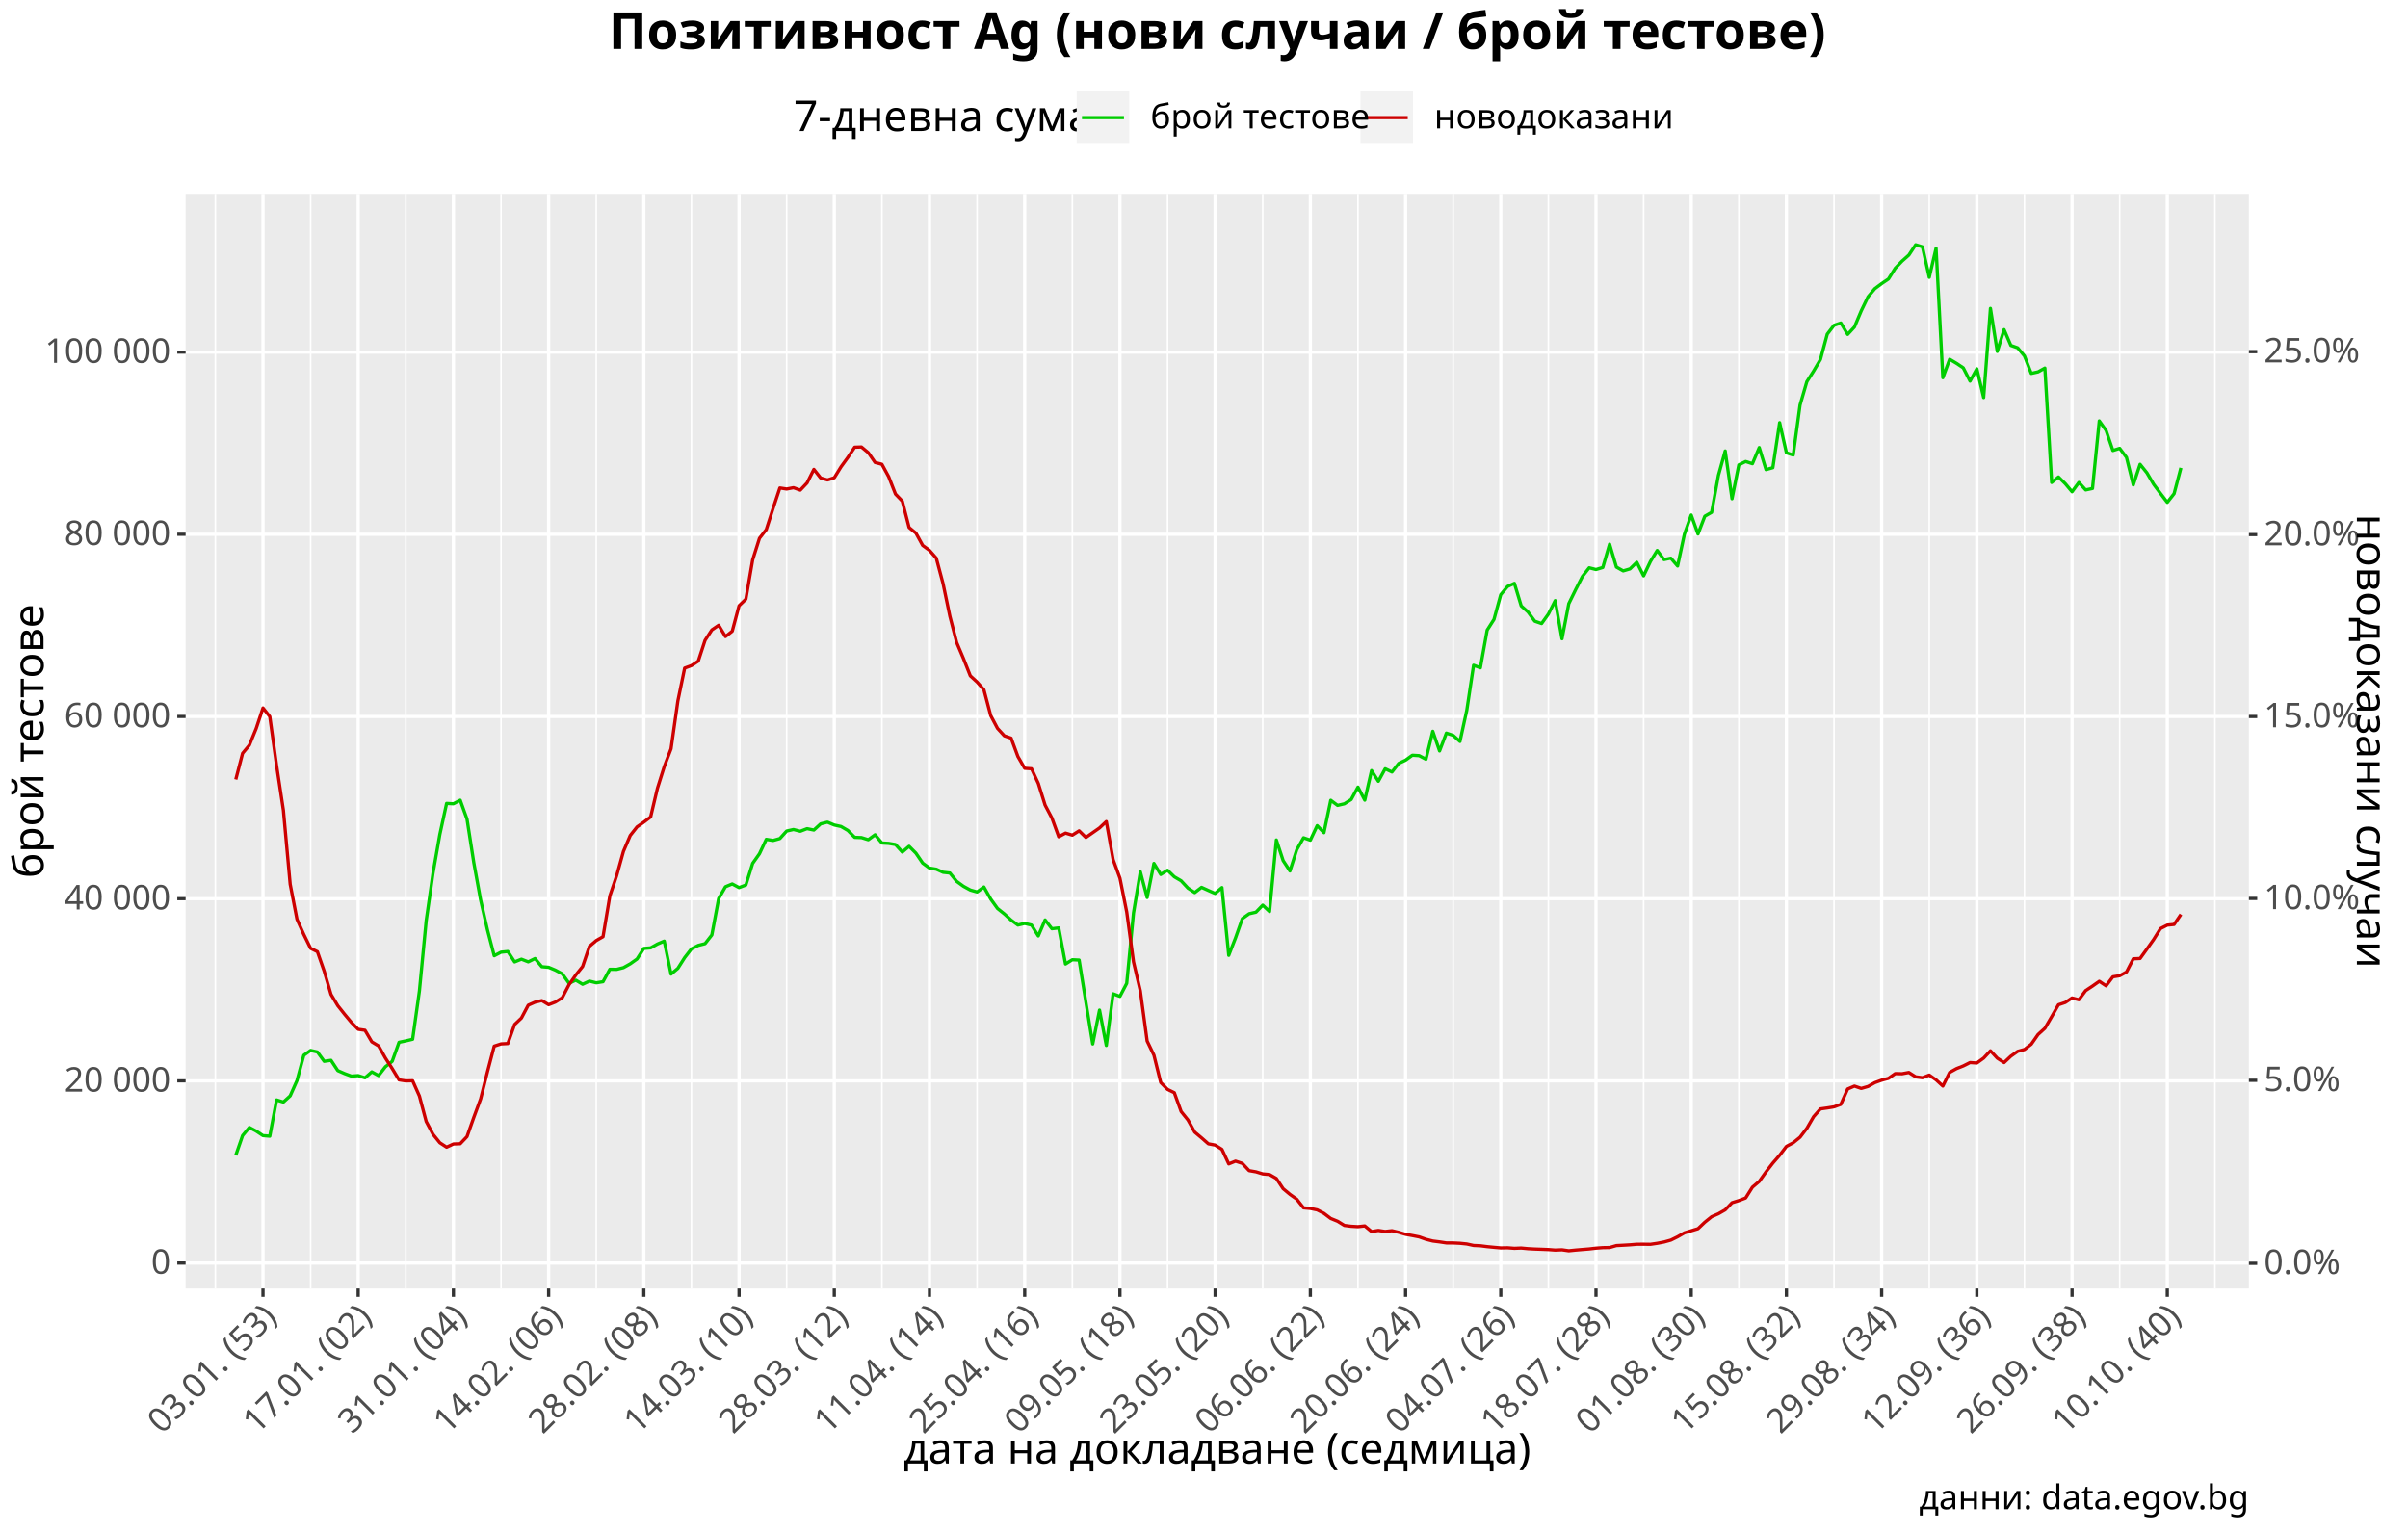
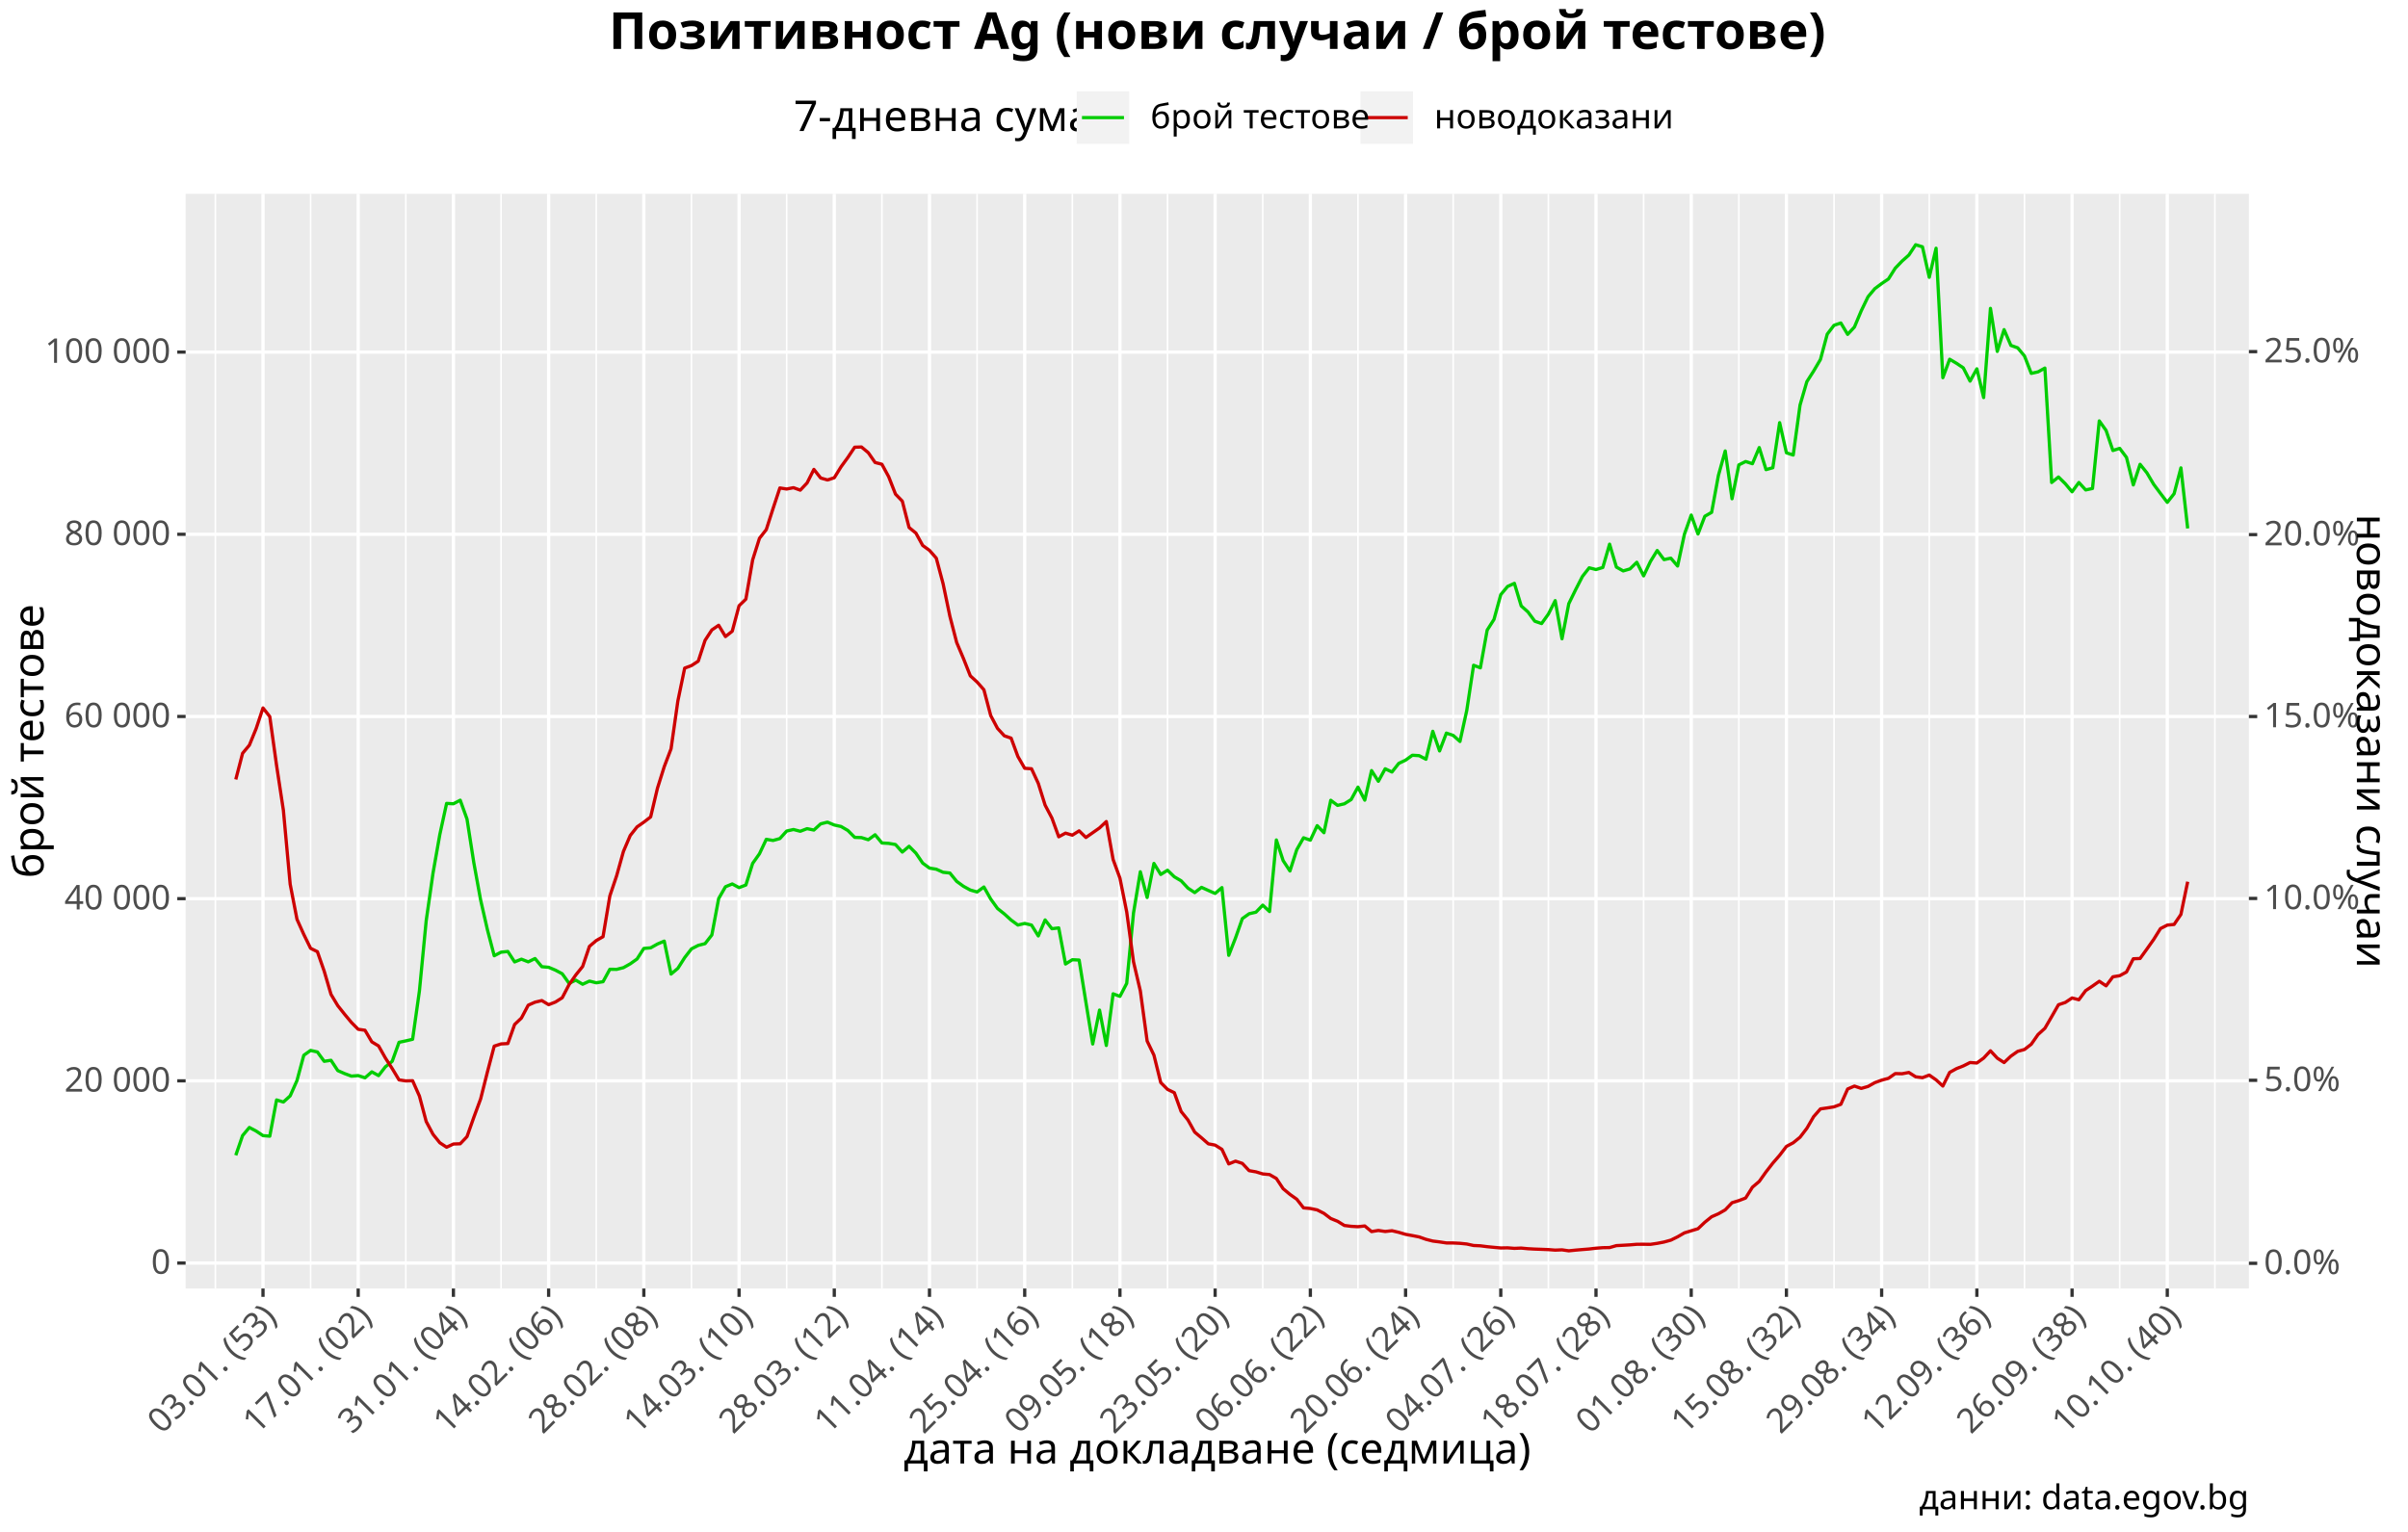
<svg xmlns="http://www.w3.org/2000/svg" class="svglite" viewBox="0 0 792.00 504.00">
  <defs>
    <style type="text/css">
    .svglite line, .svglite polyline, .svglite polygon, .svglite path, .svglite rect, .svglite circle {
      fill: none;
      stroke: #000000;
      stroke-linecap: round;
      stroke-linejoin: round;
      stroke-miterlimit: 10.00;
    }
  </style>
  </defs>
  <rect width="100%" height="100%" style="stroke: none; fill: #FFFFFF;" />
  <defs>
    <clipPath id="cpMC4wMHw3OTIuMDB8MC4wMHw1MDQuMDA=">
      <rect x="0.00" y="0.00" width="792.00" height="504.00" />
    </clipPath>
  </defs>
  <g clip-path="url(#cpMC4wMHw3OTIuMDB8MC4wMHw1MDQuMDA=)">
    <rect x="0.00" y="-0" width="792.00" height="504.00" style="stroke-width: 1.07; stroke: #FFFFFF; fill: #FFFFFF;" />
  </g>
  <defs>
    <clipPath id="cpNjEuMDV8NzM5LjY3fDYzLjc3fDQyMy45Mg==">
      <rect x="61.05" y="63.77" width="678.62" height="360.15" />
    </clipPath>
  </defs>
  <g clip-path="url(#cpNjEuMDV8NzM5LjY3fDYzLjc3fDQyMy45Mg==)">
    <rect x="61.05" y="63.77" width="678.62" height="360.15" style="stroke-width: 1.07; stroke: none; fill: #EBEBEB;" />
    <polyline points="70.84,423.92 70.84,63.77 " style="stroke-width: 0.53; stroke: #FFFFFF; stroke-linecap: butt;" />
    <polyline points="102.16,423.92 102.16,63.77 " style="stroke-width: 0.53; stroke: #FFFFFF; stroke-linecap: butt;" />
    <polyline points="133.47,423.92 133.47,63.77 " style="stroke-width: 0.53; stroke: #FFFFFF; stroke-linecap: butt;" />
    <polyline points="164.79,423.92 164.79,63.77 " style="stroke-width: 0.53; stroke: #FFFFFF; stroke-linecap: butt;" />
    <polyline points="196.11,423.92 196.11,63.77 " style="stroke-width: 0.53; stroke: #FFFFFF; stroke-linecap: butt;" />
    <polyline points="227.42,423.92 227.42,63.77 " style="stroke-width: 0.53; stroke: #FFFFFF; stroke-linecap: butt;" />
    <polyline points="258.74,423.92 258.74,63.77 " style="stroke-width: 0.53; stroke: #FFFFFF; stroke-linecap: butt;" />
    <polyline points="290.06,423.92 290.06,63.77 " style="stroke-width: 0.53; stroke: #FFFFFF; stroke-linecap: butt;" />
    <polyline points="321.37,423.92 321.37,63.77 " style="stroke-width: 0.53; stroke: #FFFFFF; stroke-linecap: butt;" />
    <polyline points="352.69,423.92 352.69,63.77 " style="stroke-width: 0.53; stroke: #FFFFFF; stroke-linecap: butt;" />
    <polyline points="384.01,423.92 384.01,63.77 " style="stroke-width: 0.53; stroke: #FFFFFF; stroke-linecap: butt;" />
    <polyline points="415.32,423.92 415.32,63.77 " style="stroke-width: 0.53; stroke: #FFFFFF; stroke-linecap: butt;" />
    <polyline points="446.64,423.92 446.64,63.77 " style="stroke-width: 0.53; stroke: #FFFFFF; stroke-linecap: butt;" />
    <polyline points="477.96,423.92 477.96,63.77 " style="stroke-width: 0.53; stroke: #FFFFFF; stroke-linecap: butt;" />
    <polyline points="509.27,423.92 509.27,63.77 " style="stroke-width: 0.53; stroke: #FFFFFF; stroke-linecap: butt;" />
    <polyline points="540.59,423.92 540.59,63.77 " style="stroke-width: 0.53; stroke: #FFFFFF; stroke-linecap: butt;" />
    <polyline points="571.91,423.92 571.91,63.77 " style="stroke-width: 0.53; stroke: #FFFFFF; stroke-linecap: butt;" />
    <polyline points="603.22,423.92 603.22,63.77 " style="stroke-width: 0.53; stroke: #FFFFFF; stroke-linecap: butt;" />
    <polyline points="634.54,423.92 634.54,63.77 " style="stroke-width: 0.53; stroke: #FFFFFF; stroke-linecap: butt;" />
    <polyline points="665.86,423.92 665.86,63.77 " style="stroke-width: 0.53; stroke: #FFFFFF; stroke-linecap: butt;" />
    <polyline points="697.17,423.92 697.17,63.77 " style="stroke-width: 0.53; stroke: #FFFFFF; stroke-linecap: butt;" />
    <polyline points="728.49,423.92 728.49,63.77 " style="stroke-width: 0.53; stroke: #FFFFFF; stroke-linecap: butt;" />
    <polyline points="61.05,415.54 739.67,415.54 " style="stroke-width: 1.07; stroke: #FFFFFF; stroke-linecap: butt;" />
    <polyline points="61.05,355.60 739.67,355.60 " style="stroke-width: 1.07; stroke: #FFFFFF; stroke-linecap: butt;" />
    <polyline points="61.05,295.66 739.67,295.66 " style="stroke-width: 1.07; stroke: #FFFFFF; stroke-linecap: butt;" />
    <polyline points="61.05,235.72 739.67,235.72 " style="stroke-width: 1.07; stroke: #FFFFFF; stroke-linecap: butt;" />
    <polyline points="61.05,175.78 739.67,175.78 " style="stroke-width: 1.07; stroke: #FFFFFF; stroke-linecap: butt;" />
    <polyline points="61.05,115.84 739.67,115.84 " style="stroke-width: 1.07; stroke: #FFFFFF; stroke-linecap: butt;" />
    <polyline points="86.50,423.92 86.50,63.77 " style="stroke-width: 1.07; stroke: #FFFFFF; stroke-linecap: butt;" />
    <polyline points="117.81,423.92 117.81,63.77 " style="stroke-width: 1.07; stroke: #FFFFFF; stroke-linecap: butt;" />
    <polyline points="149.13,423.92 149.13,63.77 " style="stroke-width: 1.07; stroke: #FFFFFF; stroke-linecap: butt;" />
    <polyline points="180.45,423.92 180.45,63.77 " style="stroke-width: 1.07; stroke: #FFFFFF; stroke-linecap: butt;" />
    <polyline points="211.76,423.92 211.76,63.77 " style="stroke-width: 1.07; stroke: #FFFFFF; stroke-linecap: butt;" />
    <polyline points="243.08,423.92 243.08,63.77 " style="stroke-width: 1.07; stroke: #FFFFFF; stroke-linecap: butt;" />
    <polyline points="274.40,423.92 274.40,63.77 " style="stroke-width: 1.07; stroke: #FFFFFF; stroke-linecap: butt;" />
    <polyline points="305.71,423.92 305.71,63.77 " style="stroke-width: 1.07; stroke: #FFFFFF; stroke-linecap: butt;" />
    <polyline points="337.03,423.92 337.03,63.77 " style="stroke-width: 1.07; stroke: #FFFFFF; stroke-linecap: butt;" />
    <polyline points="368.35,423.92 368.35,63.77 " style="stroke-width: 1.07; stroke: #FFFFFF; stroke-linecap: butt;" />
    <polyline points="399.66,423.92 399.66,63.77 " style="stroke-width: 1.07; stroke: #FFFFFF; stroke-linecap: butt;" />
    <polyline points="430.98,423.92 430.98,63.77 " style="stroke-width: 1.07; stroke: #FFFFFF; stroke-linecap: butt;" />
    <polyline points="462.30,423.92 462.30,63.77 " style="stroke-width: 1.07; stroke: #FFFFFF; stroke-linecap: butt;" />
    <polyline points="493.61,423.92 493.61,63.77 " style="stroke-width: 1.07; stroke: #FFFFFF; stroke-linecap: butt;" />
    <polyline points="524.93,423.92 524.93,63.77 " style="stroke-width: 1.07; stroke: #FFFFFF; stroke-linecap: butt;" />
    <polyline points="556.25,423.92 556.25,63.77 " style="stroke-width: 1.07; stroke: #FFFFFF; stroke-linecap: butt;" />
    <polyline points="587.56,423.92 587.56,63.77 " style="stroke-width: 1.07; stroke: #FFFFFF; stroke-linecap: butt;" />
    <polyline points="618.88,423.92 618.88,63.77 " style="stroke-width: 1.07; stroke: #FFFFFF; stroke-linecap: butt;" />
    <polyline points="650.20,423.92 650.20,63.77 " style="stroke-width: 1.07; stroke: #FFFFFF; stroke-linecap: butt;" />
    <polyline points="681.51,423.92 681.51,63.77 " style="stroke-width: 1.07; stroke: #FFFFFF; stroke-linecap: butt;" />
    <polyline points="712.83,423.92 712.83,63.77 " style="stroke-width: 1.07; stroke: #FFFFFF; stroke-linecap: butt;" />
-     <polyline points="77.55,380.09 79.79,373.60 82.02,370.94 84.26,372.13 86.50,373.62 88.73,373.80 90.97,361.88 93.21,362.57 95.44,360.54 97.68,355.50 99.92,347.18 102.16,345.59 104.39,346.10 106.63,349.17 108.87,348.84 111.10,352.23 113.34,353.21 115.58,354.04 117.81,353.87 120.05,354.60 122.29,352.64 124.52,353.87 126.76,350.98 129.00,349.17 131.24,342.92 133.47,342.45 135.71,341.92 137.95,326.00 140.18,302.88 142.42,287.26 144.66,274.55 146.89,264.32 149.13,264.44 151.37,263.27 153.60,269.47 155.84,283.83 158.08,296.10 160.32,305.90 162.55,314.44 164.79,313.27 167.03,313.04 169.26,316.47 171.50,315.57 173.74,316.45 175.97,315.36 178.21,318.05 180.45,318.24 182.68,319.18 184.92,320.37 187.16,323.51 189.39,322.48 191.63,323.82 193.87,322.78 196.11,323.34 198.34,322.98 200.58,318.89 202.82,318.92 205.05,318.36 207.29,317.10 209.53,315.51 211.76,312.03 214.00,311.84 216.24,310.58 218.47,309.63 220.71,320.47 222.95,318.59 225.19,315.06 227.42,312.18 229.66,311.03 231.90,310.46 234.13,307.60 236.37,295.63 238.61,291.74 240.84,290.82 243.08,292.03 245.32,291.17 247.55,284.06 249.79,280.89 252.03,276.14 254.27,276.51 256.50,275.89 258.74,273.41 260.98,272.91 263.21,273.49 265.45,272.63 267.69,273.09 269.92,271.05 272.16,270.49 274.40,271.43 276.63,271.92 278.87,273.23 281.11,275.49 283.34,275.57 285.58,276.27 287.82,274.64 290.06,277.34 292.29,277.47 294.53,277.85 296.77,280.33 299.00,278.43 301.24,280.68 303.48,283.96 305.71,285.60 307.95,285.97 310.19,286.98 312.42,287.22 314.66,289.97 316.90,291.60 319.14,292.82 321.37,293.46 323.61,291.82 325.85,295.78 328.08,298.88 330.32,300.67 332.56,302.70 334.79,304.34 337.03,303.81 339.27,304.35 341.50,307.92 343.74,302.66 345.98,305.55 348.22,305.28 350.45,317.16 352.69,315.75 354.93,315.86 357.16,329.73 359.40,343.47 361.64,332.32 363.87,343.96 366.11,326.96 368.35,327.81 370.58,323.53 372.82,300.34 375.06,286.81 377.30,295.27 379.53,284.07 381.77,287.70 384.01,286.31 386.24,288.47 388.48,289.78 390.72,292.19 392.95,293.66 395.19,291.94 397.43,292.96 399.66,293.95 401.90,292.02 404.14,314.30 406.37,308.58 408.61,302.22 410.85,300.62 413.09,300.11 415.32,297.79 417.56,299.90 419.80,276.35 422.03,283.14 424.27,286.55 426.51,279.55 428.74,275.63 430.98,276.42 433.22,271.64 435.45,273.96 437.69,263.29 439.93,264.97 442.17,264.45 444.40,263.05 446.64,258.96 448.88,263.25 451.11,253.52 453.35,257.04 455.59,252.93 457.82,253.99 460.06,251.15 462.30,250.09 464.53,248.47 466.77,248.61 469.01,249.79 471.25,240.60 473.48,247.06 475.72,241.19 477.96,241.95 480.19,243.94 482.43,233.70 484.67,218.87 486.90,219.72 489.14,207.30 491.38,203.79 493.61,195.63 495.85,192.95 498.09,191.92 500.33,199.34 502.56,201.34 504.80,204.38 507.04,205.15 509.27,202.03 511.51,197.61 513.75,210.16 515.98,198.61 518.22,194.03 520.46,189.66 522.69,186.81 524.93,187.38 527.17,186.70 529.40,179.03 531.64,186.57 533.88,187.83 536.12,187.17 538.35,184.99 540.59,189.46 542.83,184.74 545.06,181.11 547.30,184.11 549.54,183.64 551.77,186.22 554.01,175.76 556.25,169.45 558.48,175.69 560.72,169.85 562.96,168.57 565.20,156.39 567.43,148.37 569.67,164.09 571.91,152.95 574.14,151.84 576.38,152.56 578.62,147.25 580.85,154.51 583.09,153.88 585.33,139.06 587.56,148.97 589.80,149.71 592.04,133.27 594.28,125.57 596.51,122.08 598.75,118.27 600.99,109.93 603.22,107.02 605.46,106.26 607.70,110.01 609.93,107.59 612.17,102.26 614.41,97.62 616.64,94.97 618.88,93.30 621.12,91.78 623.35,88.24 625.59,85.91 627.83,83.92 630.07,80.52 632.30,81.20 634.54,91.23 636.78,81.67 639.01,124.26 641.25,118.19 643.49,119.52 645.72,121.01 647.96,125.39 650.20,121.34 652.43,130.80 654.67,101.46 656.91,115.62 659.15,108.45 661.38,113.64 663.62,114.43 665.86,117.12 668.09,122.84 670.33,122.34 672.57,121.10 674.80,158.74 677.04,156.93 679.28,159.14 681.51,161.80 683.75,158.74 685.99,161.19 688.23,160.71 690.46,138.48 692.70,141.62 694.94,148.22 697.17,147.51 699.41,150.49 701.65,159.54 703.88,152.76 706.12,155.56 708.36,159.35 710.59,162.34 712.83,165.28 715.07,162.43 717.31,153.93 " style="stroke-width: 1.07; stroke: #00CD00; stroke-linecap: butt;" />
-     <polyline points="77.55,256.44 79.79,247.83 82.02,245.16 84.26,239.67 86.50,232.92 88.73,235.75 90.97,251.85 93.21,266.60 95.44,290.91 97.68,302.45 99.92,307.43 102.16,312.00 104.39,313.10 106.63,319.52 108.87,327.15 111.10,330.87 113.34,333.69 115.58,336.38 117.81,338.64 120.05,338.96 122.29,342.77 124.52,344.12 126.76,348.09 129.00,351.56 131.24,355.28 133.47,355.62 135.71,355.56 137.95,360.61 140.18,368.98 142.42,373.19 144.66,375.97 146.89,377.43 149.13,376.38 151.37,376.30 153.60,373.95 155.84,367.61 158.08,361.55 160.32,352.66 162.55,344.18 164.79,343.45 167.03,343.33 169.26,337.06 171.50,334.93 173.74,330.70 175.97,329.72 178.21,329.19 180.45,330.54 182.68,329.67 184.92,328.26 187.16,323.96 189.39,320.76 191.63,317.97 193.87,311.35 196.11,309.44 198.34,308.17 200.58,294.76 202.82,288.11 205.05,280.12 207.29,274.88 209.53,272.05 211.76,270.49 214.00,268.77 216.24,259.32 218.47,252.24 220.71,246.36 222.95,230.63 225.19,219.81 227.42,218.98 229.66,217.52 231.90,210.67 234.13,207.25 236.37,205.72 238.61,209.43 240.84,207.67 243.08,199.29 245.32,197.12 247.55,184.21 249.79,177.11 252.03,174.24 254.27,167.28 256.50,160.54 258.74,160.89 260.98,160.45 263.21,161.26 265.45,158.89 267.69,154.43 269.92,157.26 272.16,157.91 274.40,157.18 276.63,153.57 278.87,150.49 281.11,147.13 283.34,147.06 285.58,148.93 287.82,152.16 290.06,152.74 292.29,156.84 294.53,162.56 296.77,164.88 299.00,173.55 301.24,175.38 303.48,179.46 305.71,181.07 307.95,183.63 310.19,192.06 312.42,202.75 314.66,211.40 316.90,216.69 319.14,222.35 321.37,224.39 323.61,226.93 325.85,235.42 328.08,239.63 330.32,242.08 332.56,242.85 334.79,248.89 337.03,252.77 339.27,252.92 341.50,257.74 343.74,264.89 345.98,269.14 348.22,275.30 350.45,274.10 352.69,274.77 354.93,273.35 357.16,275.53 359.40,273.96 361.64,272.39 363.87,270.29 366.11,282.78 368.35,288.91 370.58,300.04 372.82,316.46 375.06,326.01 377.30,342.50 379.53,347.14 381.77,356.16 384.01,358.41 386.24,359.50 388.48,365.69 390.72,368.47 392.95,372.47 395.19,374.35 397.43,376.32 399.66,376.74 401.90,378.14 404.14,382.93 406.37,382.02 408.61,382.76 410.85,385.15 413.09,385.54 415.32,386.22 417.56,386.43 419.80,387.72 422.03,391.09 424.27,392.95 426.51,394.54 428.74,397.39 430.98,397.59 433.22,398.06 435.45,399.20 437.69,400.89 439.93,401.80 442.17,403.18 444.40,403.46 446.64,403.59 448.88,403.34 451.11,405.19 453.35,404.82 455.59,405.16 457.82,404.91 460.06,405.44 462.30,406.10 464.53,406.51 466.77,406.95 469.01,407.74 471.25,408.31 473.48,408.59 475.72,408.93 477.96,408.94 480.19,409.05 482.43,409.28 484.67,409.77 486.90,409.87 489.14,410.16 491.38,410.38 493.61,410.58 495.85,410.54 498.09,410.71 500.33,410.62 502.56,410.83 504.80,410.95 507.04,411.03 509.27,411.12 511.51,411.29 513.75,411.20 515.98,411.52 518.22,411.29 520.46,411.10 522.69,410.92 524.93,410.66 527.17,410.49 529.40,410.45 531.64,409.81 533.88,409.69 536.12,409.56 538.35,409.37 540.59,409.36 542.83,409.39 545.06,409.06 547.30,408.63 549.54,408.01 551.77,406.91 554.01,405.62 556.25,404.93 558.48,404.25 560.72,402.12 562.96,400.31 565.20,399.33 567.43,398.05 569.67,395.70 571.91,395.00 574.14,394.15 576.38,390.59 578.62,388.69 580.85,385.55 583.09,382.67 585.33,380.09 587.56,377.17 589.80,375.97 592.04,374.15 594.28,371.22 596.51,367.38 598.75,364.83 600.99,364.51 603.22,364.15 605.46,363.32 607.70,358.28 609.93,357.32 612.17,358.09 614.41,357.44 616.64,356.19 618.88,355.37 621.12,354.77 623.35,353.21 625.59,353.26 627.83,352.84 630.07,354.27 632.30,354.56 634.54,353.70 636.78,355.27 639.01,357.31 641.25,352.82 643.49,351.58 645.72,350.70 647.96,349.57 650.20,349.73 652.43,348.11 654.67,345.71 656.91,348.13 659.15,349.58 661.38,347.48 663.62,345.90 665.86,345.28 668.09,343.55 670.33,340.35 672.57,338.31 674.80,334.48 677.04,330.56 679.28,329.81 681.51,328.33 683.75,328.91 685.99,325.90 688.23,324.42 690.46,322.84 692.70,324.34 694.94,321.37 697.17,321.01 699.41,319.79 701.65,315.44 703.88,315.34 706.12,312.24 708.36,309.07 710.59,305.50 712.83,304.36 715.07,304.14 717.31,300.85 " style="stroke-width: 1.07; stroke: #CD0000; stroke-linecap: butt;" />
+     <polyline points="77.55,380.09 79.79,373.60 82.02,370.94 84.26,372.13 86.50,373.62 88.73,373.80 90.97,361.88 93.21,362.57 95.44,360.54 97.68,355.50 99.92,347.18 102.16,345.59 104.39,346.10 106.63,349.17 108.87,348.84 111.10,352.23 113.34,353.21 115.58,354.04 117.81,353.87 120.05,354.60 122.29,352.64 124.52,353.87 126.76,350.98 129.00,349.17 131.24,342.92 133.47,342.45 135.71,341.92 137.95,326.00 140.18,302.88 142.42,287.26 144.66,274.55 146.89,264.32 149.13,264.44 151.37,263.27 153.60,269.47 155.84,283.83 158.08,296.10 160.32,305.90 162.55,314.44 164.79,313.27 167.03,313.04 169.26,316.47 171.50,315.57 173.74,316.45 175.97,315.36 178.21,318.05 180.45,318.24 182.68,319.18 184.92,320.37 187.16,323.51 189.39,322.48 191.63,323.82 193.87,322.78 196.11,323.34 198.34,322.98 200.58,318.89 202.82,318.92 205.05,318.36 207.29,317.10 209.53,315.51 211.76,312.03 214.00,311.84 216.24,310.58 218.47,309.63 220.71,320.47 222.95,318.59 225.19,315.06 227.42,312.18 229.66,311.03 231.90,310.46 234.13,307.60 236.37,295.63 238.61,291.74 240.84,290.82 243.08,292.03 245.32,291.17 247.55,284.06 249.79,280.89 252.03,276.14 254.27,276.51 256.50,275.89 258.74,273.41 260.98,272.91 263.21,273.49 265.45,272.63 267.69,273.09 269.92,271.05 272.16,270.49 274.40,271.43 276.63,271.92 278.87,273.23 281.11,275.49 283.34,275.57 285.58,276.27 287.82,274.64 290.06,277.34 292.29,277.47 294.53,277.85 296.77,280.33 299.00,278.43 301.24,280.68 303.48,283.96 305.71,285.60 307.95,285.97 310.19,286.98 312.42,287.22 314.66,289.97 316.90,291.60 319.14,292.82 321.37,293.46 323.61,291.82 325.85,295.78 328.08,298.88 330.32,300.67 332.56,302.70 334.79,304.34 337.03,303.81 339.27,304.35 341.50,307.92 343.74,302.66 345.98,305.55 348.22,305.28 350.45,317.16 352.69,315.75 354.93,315.86 357.16,329.73 359.40,343.47 361.64,332.32 363.87,343.96 366.11,326.96 368.35,327.81 370.58,323.53 372.82,300.34 375.06,286.81 377.30,295.27 379.53,284.07 381.77,287.70 384.01,286.31 386.24,288.47 388.48,289.78 390.72,292.19 392.95,293.66 395.19,291.94 397.43,292.96 399.66,293.95 401.90,292.02 404.14,314.30 406.37,308.58 408.61,302.22 410.85,300.62 413.09,300.11 415.32,297.79 417.56,299.90 419.80,276.35 422.03,283.14 424.27,286.55 426.51,279.55 428.74,275.63 430.98,276.42 433.22,271.64 435.45,273.96 437.69,263.29 439.93,264.97 442.17,264.45 444.40,263.05 446.64,258.96 448.88,263.25 451.11,253.52 453.35,257.04 455.59,252.93 457.82,253.99 460.06,251.15 462.30,250.09 464.53,248.47 466.77,248.61 469.01,249.79 471.25,240.60 473.48,247.06 475.72,241.19 477.96,241.95 480.19,243.94 482.43,233.70 484.67,218.87 486.90,219.72 489.14,207.30 491.38,203.79 493.61,195.63 495.85,192.95 498.09,191.92 500.33,199.34 502.56,201.34 504.80,204.38 507.04,205.15 509.27,202.03 511.51,197.61 513.75,210.16 515.98,198.61 518.22,194.03 520.46,189.66 522.69,186.81 524.93,187.38 527.17,186.70 529.40,179.03 531.64,186.57 533.88,187.83 536.12,187.17 538.35,184.99 540.59,189.46 542.83,184.74 545.06,181.11 547.30,184.11 549.54,183.64 551.77,186.22 554.01,175.76 556.25,169.45 558.48,175.69 560.72,169.85 562.96,168.57 565.20,156.39 567.43,148.37 569.67,164.09 571.91,152.95 574.14,151.84 576.38,152.56 578.62,147.25 580.85,154.51 583.09,153.88 585.33,139.06 587.56,148.97 589.80,149.71 592.04,133.27 594.28,125.57 596.51,122.08 598.75,118.27 600.99,109.93 603.22,107.02 605.46,106.26 607.70,110.01 609.93,107.59 612.17,102.26 614.41,97.62 616.64,94.97 618.88,93.30 621.12,91.78 623.35,88.24 625.59,85.91 627.83,83.92 630.07,80.52 632.30,81.20 634.54,91.23 636.78,81.67 639.01,124.26 641.25,118.19 643.49,119.52 645.72,121.01 647.96,125.39 650.20,121.34 652.43,130.80 654.67,101.46 656.91,115.62 659.15,108.45 661.38,113.64 663.62,114.43 665.86,117.12 668.09,122.84 670.33,122.34 672.57,121.10 674.80,158.74 677.04,156.93 679.28,159.14 681.51,161.80 683.75,158.74 685.99,161.19 688.23,160.71 690.46,138.48 692.70,141.62 694.94,148.22 697.17,147.51 699.41,150.49 701.65,159.54 703.88,152.76 706.12,155.56 708.36,159.35 710.59,162.34 712.83,165.28 715.07,162.43 717.31,153.93 719.54,173.85 " style="stroke-width: 1.07; stroke: #00CD00; stroke-linecap: butt;" />
+     <polyline points="77.55,256.44 79.79,247.83 82.02,245.16 84.26,239.67 86.50,232.92 88.73,235.75 90.97,251.85 93.21,266.60 95.44,290.91 97.68,302.45 99.92,307.43 102.16,312.00 104.39,313.10 106.63,319.52 108.87,327.15 111.10,330.87 113.34,333.69 115.58,336.38 117.81,338.64 120.05,338.96 122.29,342.77 124.52,344.12 126.76,348.09 129.00,351.56 131.24,355.28 133.47,355.62 135.71,355.56 137.95,360.61 140.18,368.98 142.42,373.19 144.66,375.97 146.89,377.43 149.13,376.38 151.37,376.30 153.60,373.95 155.84,367.61 158.08,361.55 160.32,352.66 162.55,344.18 164.79,343.45 167.03,343.33 169.26,337.06 171.50,334.93 173.74,330.70 175.97,329.72 178.21,329.19 180.45,330.54 182.68,329.67 184.92,328.26 187.16,323.96 189.39,320.76 191.63,317.97 193.87,311.35 196.11,309.44 198.34,308.17 200.58,294.76 202.82,288.11 205.05,280.12 207.29,274.88 209.53,272.05 211.76,270.49 214.00,268.77 216.24,259.32 218.47,252.24 220.71,246.36 222.95,230.63 225.19,219.81 227.42,218.98 229.66,217.52 231.90,210.67 234.13,207.25 236.37,205.72 238.61,209.43 240.84,207.67 243.08,199.29 245.32,197.12 247.55,184.21 249.79,177.11 252.03,174.24 254.27,167.28 256.50,160.54 258.74,160.89 260.98,160.45 263.21,161.26 265.45,158.89 267.69,154.43 269.92,157.26 272.16,157.91 274.40,157.18 276.63,153.57 278.87,150.49 281.11,147.13 283.34,147.06 285.58,148.93 287.82,152.16 290.06,152.74 292.29,156.84 294.53,162.56 296.77,164.88 299.00,173.55 301.24,175.38 303.48,179.46 305.71,181.07 307.95,183.63 310.19,192.06 312.42,202.75 314.66,211.40 316.90,216.69 319.14,222.35 321.37,224.39 323.61,226.93 325.85,235.42 328.08,239.63 330.32,242.08 332.56,242.85 334.79,248.89 337.03,252.77 339.27,252.92 341.50,257.74 343.74,264.89 345.98,269.14 348.22,275.30 350.45,274.10 352.69,274.77 354.93,273.35 357.16,275.53 359.40,273.96 361.64,272.39 363.87,270.29 366.11,282.78 368.35,288.91 370.58,300.04 372.82,316.46 375.06,326.01 377.30,342.50 379.53,347.14 381.77,356.16 384.01,358.41 386.24,359.50 388.48,365.69 390.72,368.47 392.95,372.47 395.19,374.35 397.43,376.32 399.66,376.74 401.90,378.14 404.14,382.93 406.37,382.02 408.61,382.76 410.85,385.15 413.09,385.54 415.32,386.22 417.56,386.43 419.80,387.72 422.03,391.09 424.27,392.95 426.51,394.54 428.74,397.39 430.98,397.59 433.22,398.06 435.45,399.20 437.69,400.89 439.93,401.80 442.17,403.18 444.40,403.46 446.64,403.59 448.88,403.34 451.11,405.19 453.35,404.82 455.59,405.16 457.82,404.91 460.06,405.44 462.30,406.10 464.53,406.51 466.77,406.95 469.01,407.74 471.25,408.31 473.48,408.59 475.72,408.93 477.96,408.94 480.19,409.05 482.43,409.28 484.67,409.77 486.90,409.87 489.14,410.16 491.38,410.38 493.61,410.58 495.85,410.54 498.09,410.71 500.33,410.62 502.56,410.83 504.80,410.95 507.04,411.03 509.27,411.12 511.51,411.29 513.75,411.20 515.98,411.52 518.22,411.29 520.46,411.10 522.69,410.92 524.93,410.66 527.17,410.49 529.40,410.45 531.64,409.81 533.88,409.69 536.12,409.56 538.35,409.37 540.59,409.36 542.83,409.39 545.06,409.06 547.30,408.63 549.54,408.01 551.77,406.91 554.01,405.62 556.25,404.93 558.48,404.25 560.72,402.12 562.96,400.31 565.20,399.33 567.43,398.05 569.67,395.70 571.91,395.00 574.14,394.15 576.38,390.59 578.62,388.69 580.85,385.55 583.09,382.67 585.33,380.09 587.56,377.17 589.80,375.97 592.04,374.15 594.28,371.22 596.51,367.38 598.75,364.83 600.99,364.51 603.22,364.15 605.46,363.32 607.70,358.28 609.93,357.32 612.17,358.09 614.41,357.44 616.64,356.19 618.88,355.37 621.12,354.77 623.35,353.21 625.59,353.26 627.83,352.84 630.07,354.27 632.30,354.56 634.54,353.70 636.78,355.27 639.01,357.31 641.25,352.82 643.49,351.58 645.72,350.70 647.96,349.57 650.20,349.73 652.43,348.11 654.67,345.71 656.91,348.13 659.15,349.58 661.38,347.48 663.62,345.90 665.86,345.28 668.09,343.55 670.33,340.35 672.57,338.31 674.80,334.48 677.04,330.56 679.28,329.81 681.51,328.33 683.75,328.91 685.99,325.90 688.23,324.42 690.46,322.84 692.70,324.34 694.94,321.37 697.17,321.01 699.41,319.79 701.65,315.44 703.88,315.34 706.12,312.24 708.36,309.07 710.59,305.50 712.83,304.36 715.07,304.14 717.31,300.85 719.54,290.08 " style="stroke-width: 1.07; stroke: #CD0000; stroke-linecap: butt;" />
  </g>
  <g clip-path="url(#cpMC4wMHw3OTIuMDB8MC4wMHw1MDQuMDA=)">
    <text x="56.12" y="419.08" text-anchor="end" style="font-size: 11.20px; fill: #4D4D4D; font-family: Calibri;" textLength="5.67px" lengthAdjust="spacingAndGlyphs">0</text>
    <text x="56.12" y="359.14" text-anchor="end" style="font-size: 11.20px; fill: #4D4D4D; font-family: Calibri;" textLength="30.90px" lengthAdjust="spacingAndGlyphs">20 000</text>
    <text x="56.12" y="299.20" text-anchor="end" style="font-size: 11.20px; fill: #4D4D4D; font-family: Calibri;" textLength="30.90px" lengthAdjust="spacingAndGlyphs">40 000</text>
    <text x="56.12" y="239.26" text-anchor="end" style="font-size: 11.20px; fill: #4D4D4D; font-family: Calibri;" textLength="30.90px" lengthAdjust="spacingAndGlyphs">60 000</text>
    <text x="56.12" y="179.32" text-anchor="end" style="font-size: 11.20px; fill: #4D4D4D; font-family: Calibri;" textLength="30.90px" lengthAdjust="spacingAndGlyphs">80 000</text>
    <text x="56.12" y="119.37" text-anchor="end" style="font-size: 11.20px; fill: #4D4D4D; font-family: Calibri;" textLength="36.57px" lengthAdjust="spacingAndGlyphs">100 000</text>
    <polyline points="58.31,415.54 61.05,415.54 " style="stroke-width: 1.07; stroke: #333333; stroke-linecap: butt;" />
    <polyline points="58.31,355.60 61.05,355.60 " style="stroke-width: 1.07; stroke: #333333; stroke-linecap: butt;" />
    <polyline points="58.31,295.66 61.05,295.66 " style="stroke-width: 1.07; stroke: #333333; stroke-linecap: butt;" />
    <polyline points="58.31,235.72 61.05,235.72 " style="stroke-width: 1.07; stroke: #333333; stroke-linecap: butt;" />
    <polyline points="58.31,175.78 61.05,175.78 " style="stroke-width: 1.07; stroke: #333333; stroke-linecap: butt;" />
    <polyline points="58.31,115.84 61.05,115.84 " style="stroke-width: 1.07; stroke: #333333; stroke-linecap: butt;" />
    <polyline points="739.67,415.63 742.41,415.63 " style="stroke-width: 1.07; stroke: #333333; stroke-linecap: butt;" />
    <polyline points="739.67,355.42 742.41,355.42 " style="stroke-width: 1.07; stroke: #333333; stroke-linecap: butt;" />
    <polyline points="739.67,295.58 742.41,295.58 " style="stroke-width: 1.07; stroke: #333333; stroke-linecap: butt;" />
    <polyline points="739.67,235.73 742.41,235.73 " style="stroke-width: 1.07; stroke: #333333; stroke-linecap: butt;" />
    <polyline points="739.67,175.89 742.41,175.89 " style="stroke-width: 1.07; stroke: #333333; stroke-linecap: butt;" />
    <polyline points="739.67,115.68 742.41,115.68 " style="stroke-width: 1.07; stroke: #333333; stroke-linecap: butt;" />
    <text x="744.61" y="419.16" style="font-size: 11.20px; fill: #4D4D4D; font-family: Calibri;" textLength="22.17px" lengthAdjust="spacingAndGlyphs">0.0%</text>
    <text x="744.61" y="358.96" style="font-size: 11.20px; fill: #4D4D4D; font-family: Calibri;" textLength="22.17px" lengthAdjust="spacingAndGlyphs">5.0%</text>
    <text x="744.61" y="299.11" style="font-size: 11.20px; fill: #4D4D4D; font-family: Calibri;" textLength="27.84px" lengthAdjust="spacingAndGlyphs">10.0%</text>
    <text x="744.61" y="239.27" style="font-size: 11.20px; fill: #4D4D4D; font-family: Calibri;" textLength="27.84px" lengthAdjust="spacingAndGlyphs">15.0%</text>
    <text x="744.61" y="179.42" style="font-size: 11.20px; fill: #4D4D4D; font-family: Calibri;" textLength="27.84px" lengthAdjust="spacingAndGlyphs">20.0%</text>
    <text x="744.61" y="119.22" style="font-size: 11.20px; fill: #4D4D4D; font-family: Calibri;" textLength="27.84px" lengthAdjust="spacingAndGlyphs">25.0%</text>
    <polyline points="86.50,426.66 86.50,423.92 " style="stroke-width: 1.07; stroke: #333333; stroke-linecap: butt;" />
    <polyline points="117.81,426.66 117.81,423.92 " style="stroke-width: 1.07; stroke: #333333; stroke-linecap: butt;" />
    <polyline points="149.13,426.66 149.13,423.92 " style="stroke-width: 1.07; stroke: #333333; stroke-linecap: butt;" />
    <polyline points="180.45,426.66 180.45,423.92 " style="stroke-width: 1.07; stroke: #333333; stroke-linecap: butt;" />
    <polyline points="211.76,426.66 211.76,423.92 " style="stroke-width: 1.07; stroke: #333333; stroke-linecap: butt;" />
    <polyline points="243.08,426.66 243.08,423.92 " style="stroke-width: 1.07; stroke: #333333; stroke-linecap: butt;" />
    <polyline points="274.40,426.66 274.40,423.92 " style="stroke-width: 1.07; stroke: #333333; stroke-linecap: butt;" />
    <polyline points="305.71,426.66 305.71,423.92 " style="stroke-width: 1.07; stroke: #333333; stroke-linecap: butt;" />
    <polyline points="337.03,426.66 337.03,423.92 " style="stroke-width: 1.07; stroke: #333333; stroke-linecap: butt;" />
    <polyline points="368.35,426.66 368.35,423.92 " style="stroke-width: 1.07; stroke: #333333; stroke-linecap: butt;" />
    <polyline points="399.66,426.66 399.66,423.92 " style="stroke-width: 1.07; stroke: #333333; stroke-linecap: butt;" />
    <polyline points="430.98,426.66 430.98,423.92 " style="stroke-width: 1.07; stroke: #333333; stroke-linecap: butt;" />
    <polyline points="462.30,426.66 462.30,423.92 " style="stroke-width: 1.07; stroke: #333333; stroke-linecap: butt;" />
    <polyline points="493.61,426.66 493.61,423.92 " style="stroke-width: 1.07; stroke: #333333; stroke-linecap: butt;" />
    <polyline points="524.93,426.66 524.93,423.92 " style="stroke-width: 1.07; stroke: #333333; stroke-linecap: butt;" />
    <polyline points="556.25,426.66 556.25,423.92 " style="stroke-width: 1.07; stroke: #333333; stroke-linecap: butt;" />
    <polyline points="587.56,426.66 587.56,423.92 " style="stroke-width: 1.07; stroke: #333333; stroke-linecap: butt;" />
    <polyline points="618.88,426.66 618.88,423.92 " style="stroke-width: 1.07; stroke: #333333; stroke-linecap: butt;" />
    <polyline points="650.20,426.66 650.20,423.92 " style="stroke-width: 1.07; stroke: #333333; stroke-linecap: butt;" />
    <polyline points="681.51,426.66 681.51,423.92 " style="stroke-width: 1.07; stroke: #333333; stroke-linecap: butt;" />
    <polyline points="712.83,426.66 712.83,423.92 " style="stroke-width: 1.07; stroke: #333333; stroke-linecap: butt;" />
    <text transform="translate(91.50,433.85) rotate(-45)" text-anchor="end" style="font-size: 11.20px; fill: #4D4D4D; font-family: Calibri;" textLength="49.00px" lengthAdjust="spacingAndGlyphs">03.01. (53)</text>
    <text transform="translate(122.81,433.85) rotate(-45)" text-anchor="end" style="font-size: 11.20px; fill: #4D4D4D; font-family: Calibri;" textLength="49.00px" lengthAdjust="spacingAndGlyphs">17.01. (02)</text>
    <text transform="translate(154.13,433.85) rotate(-45)" text-anchor="end" style="font-size: 11.20px; fill: #4D4D4D; font-family: Calibri;" textLength="49.00px" lengthAdjust="spacingAndGlyphs">31.01. (04)</text>
    <text transform="translate(185.45,433.85) rotate(-45)" text-anchor="end" style="font-size: 11.20px; fill: #4D4D4D; font-family: Calibri;" textLength="49.00px" lengthAdjust="spacingAndGlyphs">14.02. (06)</text>
    <text transform="translate(216.76,433.85) rotate(-45)" text-anchor="end" style="font-size: 11.20px; fill: #4D4D4D; font-family: Calibri;" textLength="49.00px" lengthAdjust="spacingAndGlyphs">28.02. (08)</text>
    <text transform="translate(248.08,433.85) rotate(-45)" text-anchor="end" style="font-size: 11.20px; fill: #4D4D4D; font-family: Calibri;" textLength="49.00px" lengthAdjust="spacingAndGlyphs">14.03. (10)</text>
    <text transform="translate(279.40,433.85) rotate(-45)" text-anchor="end" style="font-size: 11.20px; fill: #4D4D4D; font-family: Calibri;" textLength="49.00px" lengthAdjust="spacingAndGlyphs">28.03. (12)</text>
    <text transform="translate(310.71,433.85) rotate(-45)" text-anchor="end" style="font-size: 11.20px; fill: #4D4D4D; font-family: Calibri;" textLength="49.00px" lengthAdjust="spacingAndGlyphs">11.04. (14)</text>
    <text transform="translate(342.03,433.85) rotate(-45)" text-anchor="end" style="font-size: 11.20px; fill: #4D4D4D; font-family: Calibri;" textLength="49.00px" lengthAdjust="spacingAndGlyphs">25.04. (16)</text>
    <text transform="translate(373.35,433.85) rotate(-45)" text-anchor="end" style="font-size: 11.20px; fill: #4D4D4D; font-family: Calibri;" textLength="49.00px" lengthAdjust="spacingAndGlyphs">09.05. (18)</text>
    <text transform="translate(404.66,433.85) rotate(-45)" text-anchor="end" style="font-size: 11.20px; fill: #4D4D4D; font-family: Calibri;" textLength="49.00px" lengthAdjust="spacingAndGlyphs">23.05. (20)</text>
    <text transform="translate(435.98,433.85) rotate(-45)" text-anchor="end" style="font-size: 11.20px; fill: #4D4D4D; font-family: Calibri;" textLength="49.00px" lengthAdjust="spacingAndGlyphs">06.06. (22)</text>
    <text transform="translate(467.30,433.85) rotate(-45)" text-anchor="end" style="font-size: 11.20px; fill: #4D4D4D; font-family: Calibri;" textLength="49.00px" lengthAdjust="spacingAndGlyphs">20.06. (24)</text>
    <text transform="translate(498.61,433.85) rotate(-45)" text-anchor="end" style="font-size: 11.20px; fill: #4D4D4D; font-family: Calibri;" textLength="49.00px" lengthAdjust="spacingAndGlyphs">04.07. (26)</text>
    <text transform="translate(529.93,433.85) rotate(-45)" text-anchor="end" style="font-size: 11.20px; fill: #4D4D4D; font-family: Calibri;" textLength="49.00px" lengthAdjust="spacingAndGlyphs">18.07. (28)</text>
    <text transform="translate(561.25,433.85) rotate(-45)" text-anchor="end" style="font-size: 11.20px; fill: #4D4D4D; font-family: Calibri;" textLength="49.00px" lengthAdjust="spacingAndGlyphs">01.08. (30)</text>
    <text transform="translate(592.56,433.85) rotate(-45)" text-anchor="end" style="font-size: 11.20px; fill: #4D4D4D; font-family: Calibri;" textLength="49.00px" lengthAdjust="spacingAndGlyphs">15.08. (32)</text>
    <text transform="translate(623.88,433.85) rotate(-45)" text-anchor="end" style="font-size: 11.20px; fill: #4D4D4D; font-family: Calibri;" textLength="49.00px" lengthAdjust="spacingAndGlyphs">29.08. (34)</text>
    <text transform="translate(655.20,433.85) rotate(-45)" text-anchor="end" style="font-size: 11.20px; fill: #4D4D4D; font-family: Calibri;" textLength="49.00px" lengthAdjust="spacingAndGlyphs">12.09. (36)</text>
    <text transform="translate(686.51,433.85) rotate(-45)" text-anchor="end" style="font-size: 11.20px; fill: #4D4D4D; font-family: Calibri;" textLength="49.00px" lengthAdjust="spacingAndGlyphs">26.09. (38)</text>
    <text transform="translate(717.83,433.85) rotate(-45)" text-anchor="end" style="font-size: 11.20px; fill: #4D4D4D; font-family: Calibri;" textLength="49.00px" lengthAdjust="spacingAndGlyphs">10.10. (40)</text>
    <text x="400.36" y="481.49" text-anchor="middle" style="font-size: 14.00px; font-family: Calibri;" textLength="181.99px" lengthAdjust="spacingAndGlyphs">дата на докладване (седмица)</text>
    <text transform="translate(14.32,243.84) rotate(-90)" text-anchor="middle" style="font-size: 14.00px; font-family: Calibri;" textLength="77.69px" lengthAdjust="spacingAndGlyphs">брой тестове</text>
    <text transform="translate(775.19,243.84) rotate(90)" text-anchor="middle" style="font-size: 14.00px; font-family: Calibri;" textLength="128.39px" lengthAdjust="spacingAndGlyphs">новодоказани случаи</text>
    <rect x="255.57" y="24.57" width="289.59" height="28.24" style="stroke-width: 1.07; stroke: none; fill: #FFFFFF;" />
    <text x="261.05" y="43.11" style="font-size: 14.00px; font-family: Calibri;" textLength="86.10px" lengthAdjust="spacingAndGlyphs">7-дневна сума</text>
    <rect x="354.13" y="30.05" width="17.28" height="17.28" style="stroke-width: 1.07; stroke: none; fill: #F2F2F2;" />
    <line x1="355.86" y1="38.69" x2="369.68" y2="38.69" style="stroke-width: 1.07; stroke: #00CD00; stroke-linecap: butt;" />
    <rect x="447.46" y="30.05" width="17.28" height="17.28" style="stroke-width: 1.07; stroke: none; fill: #F2F2F2;" />
    <line x1="449.19" y1="38.69" x2="463.01" y2="38.69" style="stroke-width: 1.07; stroke: #CD0000; stroke-linecap: butt;" />
    <text x="378.38" y="42.23" style="font-size: 11.20px; font-family: Calibri;" textLength="62.11px" lengthAdjust="spacingAndGlyphs">брой тестове</text>
    <text x="471.72" y="42.23" style="font-size: 11.20px; font-family: Calibri;" textLength="67.96px" lengthAdjust="spacingAndGlyphs">новодоказани</text>
    <text x="400.36" y="16.10" text-anchor="middle" style="font-size: 16.80px; font-weight: bold; font-family: Calibri;" textLength="326.91px" lengthAdjust="spacingAndGlyphs">Позитивност Ag (нови случаи / брой тестове)</text>
    <text x="739.67" y="496.53" text-anchor="end" style="font-size: 11.20px; font-family: Calibri;" textLength="94.05px" lengthAdjust="spacingAndGlyphs">данни: data.egov.bg</text>
  </g>
</svg>
